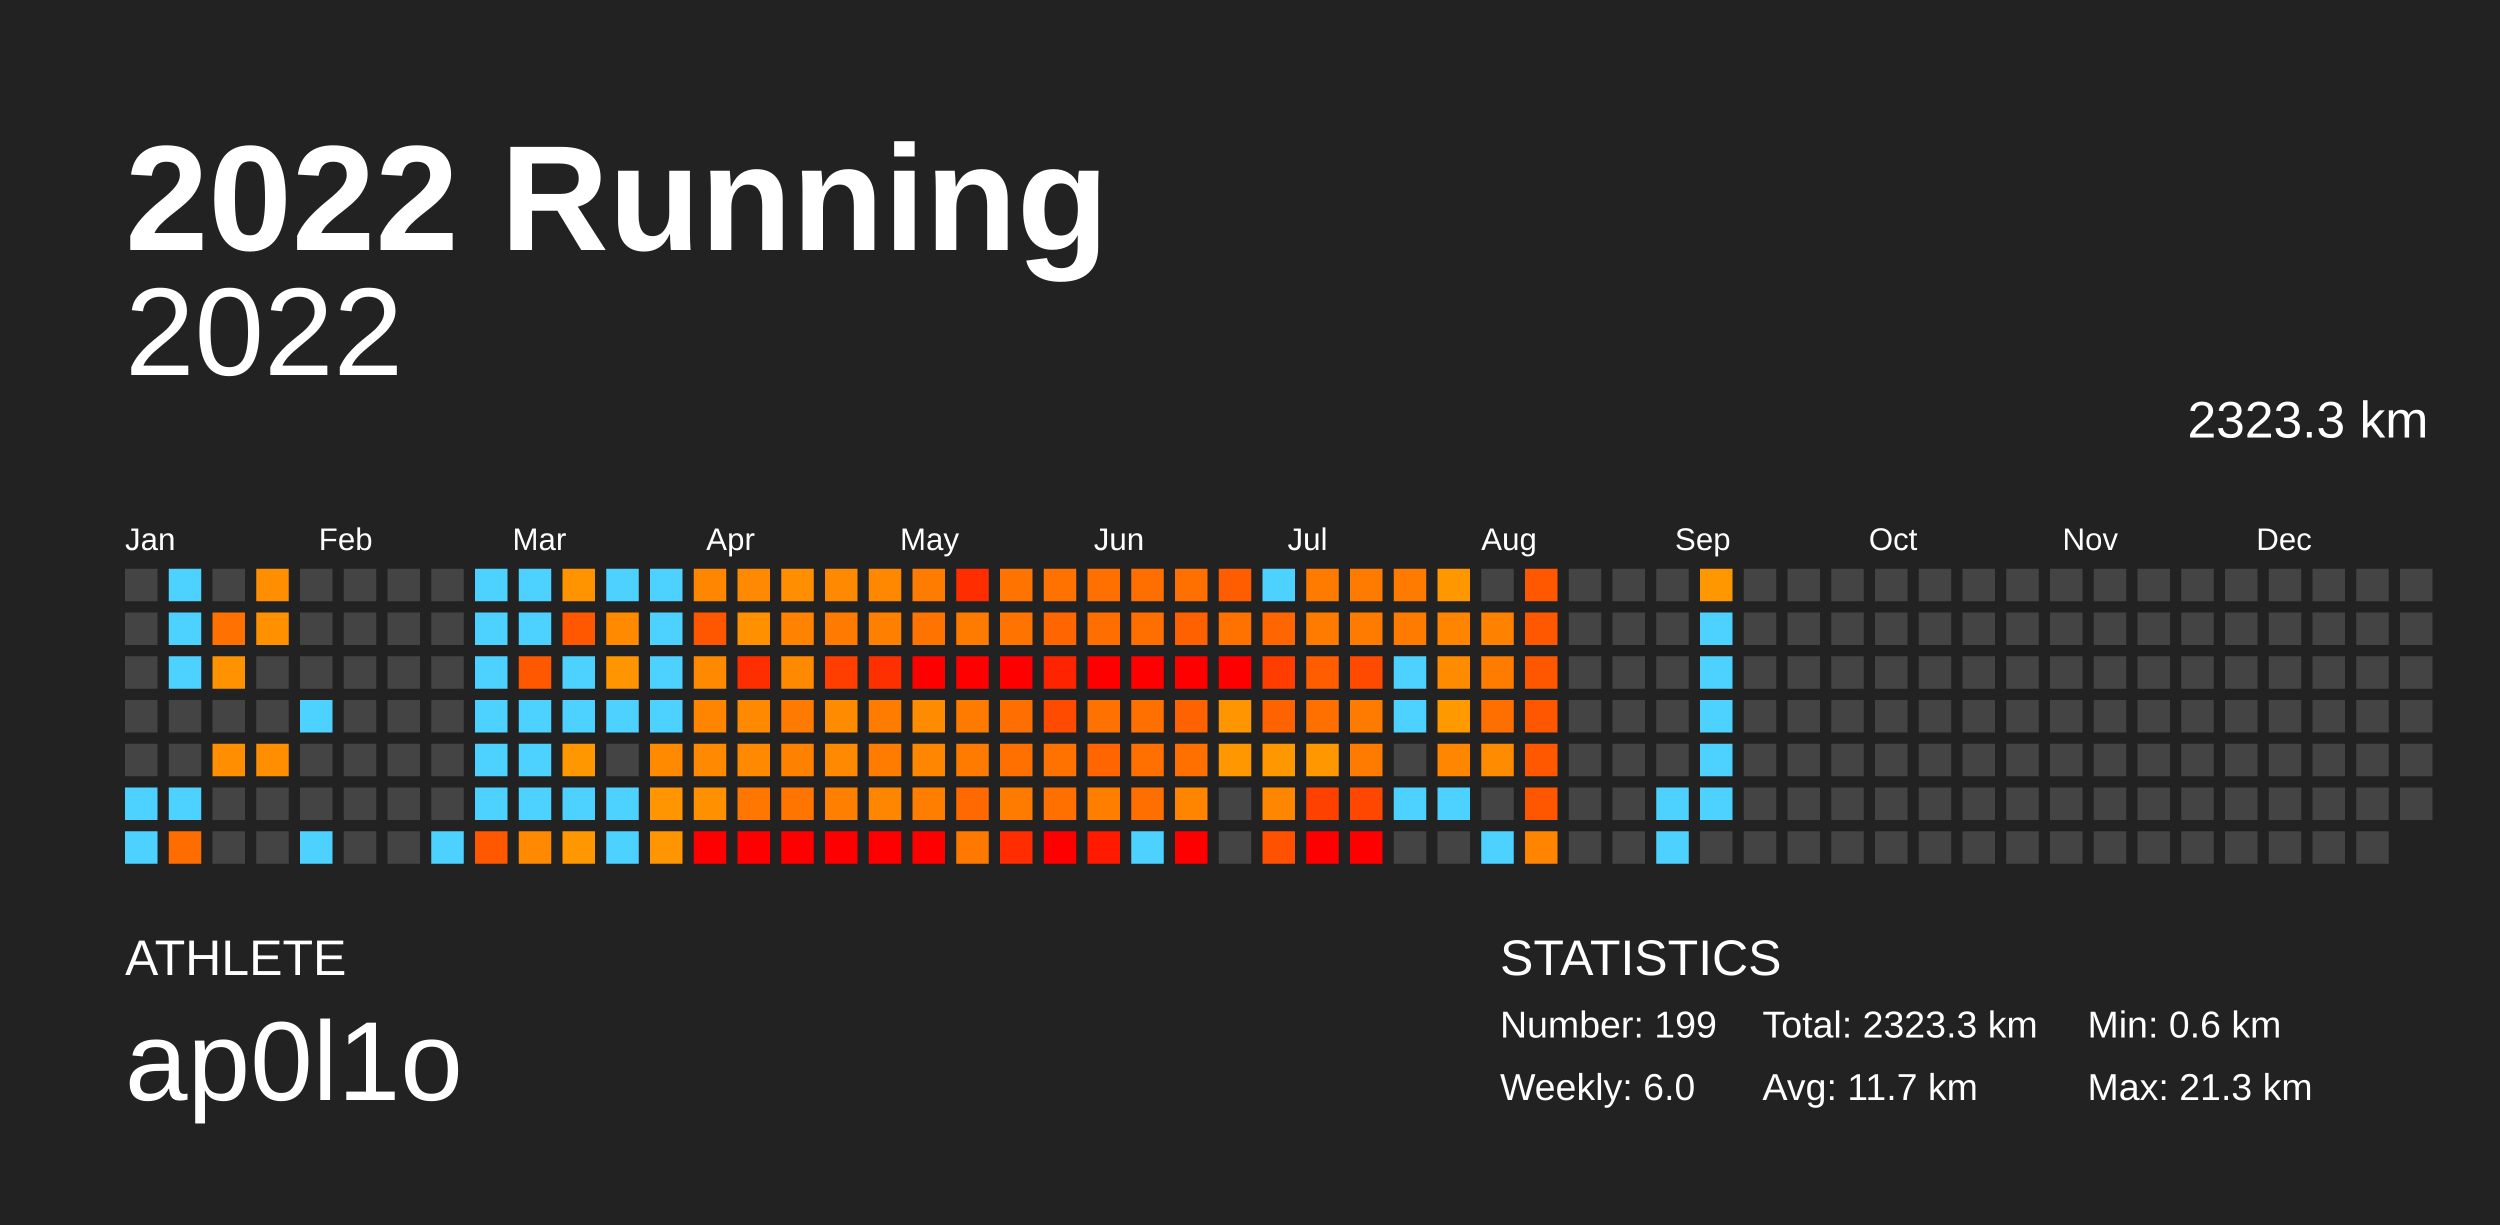
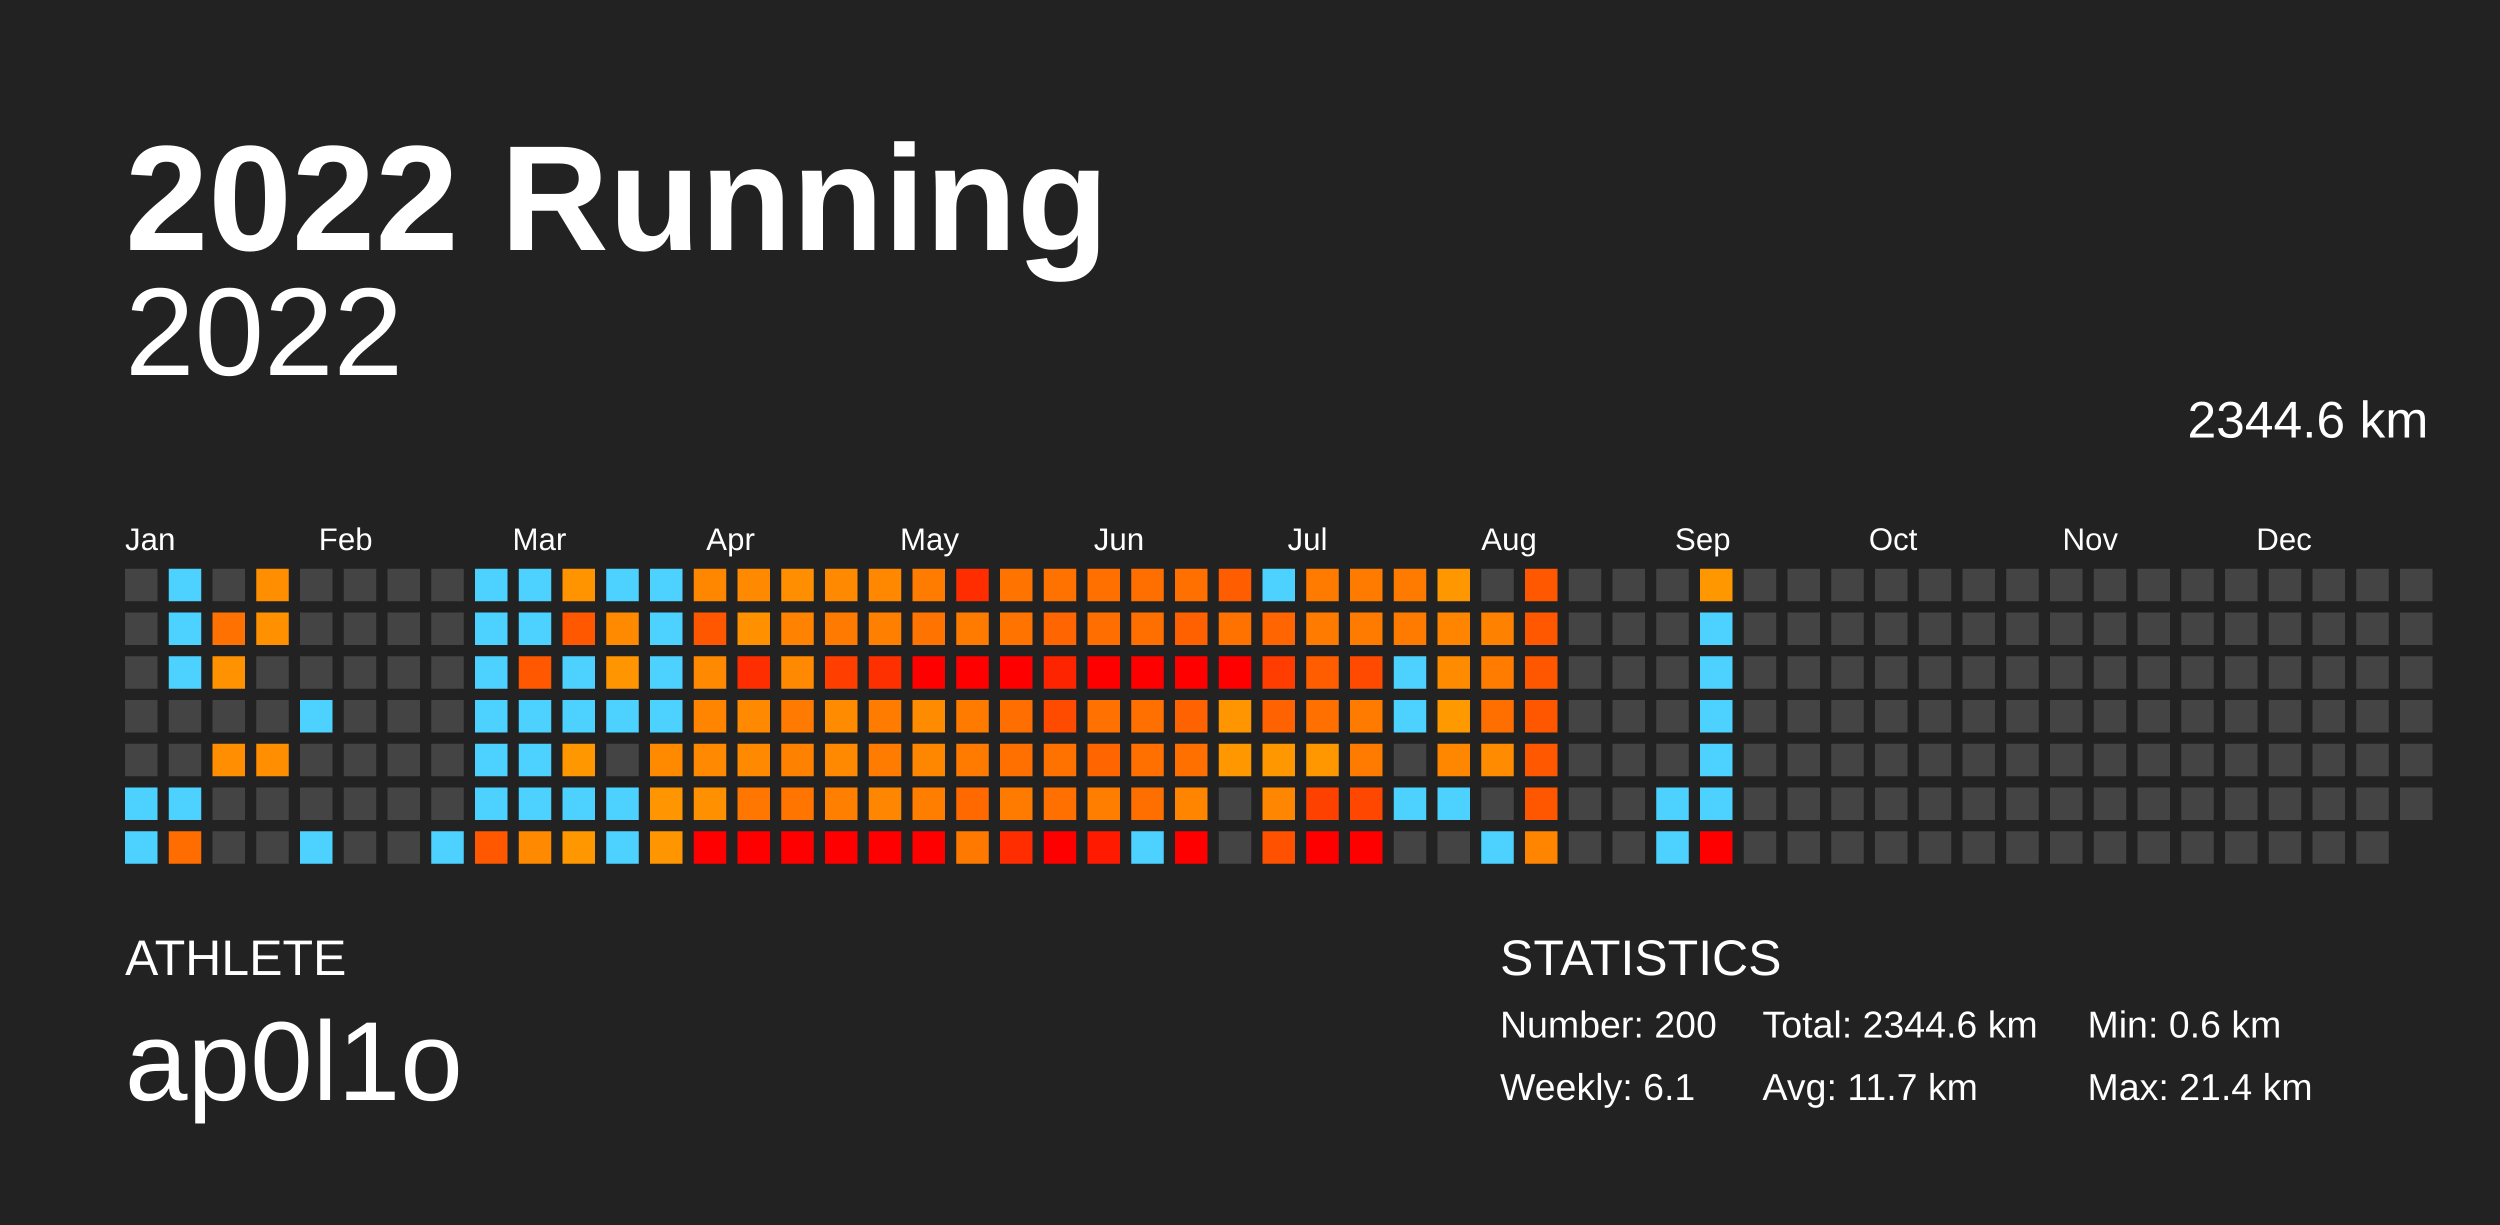
<svg xmlns="http://www.w3.org/2000/svg" baseProfile="full" height="98mm" version="1.1" viewBox="0,0,200,98" width="200mm">
  <defs />
  <rect fill="#222222" height="98" width="200" x="0" y="0" />
  <text fill="#FFFFFF" style="font-size:12px; font-family:Arial; font-weight:bold;" x="10" y="20">2022 Running</text>
  <text fill="#FFFFFF" style="font-size:4px; font-family:Arial" x="10" y="78">ATHLETE</text>
  <text fill="#FFFFFF" style="font-size:9px; font-family:Arial" x="10" y="88">ap0l1o</text>
  <text fill="#FFFFFF" style="font-size:4px; font-family:Arial" x="120" y="78">STATISTICS</text>
-   <text fill="#FFFFFF" style="font-size:3px; font-family:Arial" x="120" y="83">Number: 199</text>
-   <text fill="#FFFFFF" style="font-size:3px; font-family:Arial" x="120" y="88">Weekly: 6.0</text>
-   <text fill="#FFFFFF" style="font-size:3px; font-family:Arial" x="141" y="83">Total: 2323.3 km</text>
+   <text fill="#FFFFFF" style="font-size:3px; font-family:Arial" x="120" y="83">Number: 200</text>
+   <text fill="#FFFFFF" style="font-size:3px; font-family:Arial" x="120" y="88">Weekly: 6.1</text>
+   <text fill="#FFFFFF" style="font-size:3px; font-family:Arial" x="141" y="83">Total: 2344.6 km</text>
  <text fill="#FFFFFF" style="font-size:3px; font-family:Arial" x="141" y="88">Avg: 11.7 km</text>
  <text fill="#FFFFFF" style="font-size:3px; font-family:Arial" x="167" y="83">Min: 0.6 km</text>
-   <text fill="#FFFFFF" style="font-size:3px; font-family:Arial" x="167" y="88">Max: 21.3 km</text>
+   <text fill="#FFFFFF" style="font-size:3px; font-family:Arial" x="167" y="88">Max: 21.4 km</text>
  <text alignment-baseline="hanging" fill="#FFFFFF" style="font-size:10.0px; font-family:Arial;" x="10" y="30">2022</text>
-   <text alignment-baseline="hanging" fill="#FFFFFF" style="font-size:4.125px; font-family:Arial;" x="175" y="35">2323.3 km</text>
+   <text alignment-baseline="hanging" fill="#FFFFFF" style="font-size:4.125px; font-family:Arial;" x="175" y="35">2344.6 km</text>
  <text fill="#FFFFFF" style="font-size:2.5px; font-family:Arial" x="10.0" y="44">Jan</text>
  <text fill="#FFFFFF" style="font-size:2.5px; font-family:Arial" x="25.5" y="44">Feb</text>
  <text fill="#FFFFFF" style="font-size:2.5px; font-family:Arial" x="41.0" y="44">Mar</text>
  <text fill="#FFFFFF" style="font-size:2.5px; font-family:Arial" x="56.5" y="44">Apr</text>
  <text fill="#FFFFFF" style="font-size:2.5px; font-family:Arial" x="72.0" y="44">May</text>
  <text fill="#FFFFFF" style="font-size:2.5px; font-family:Arial" x="87.5" y="44">Jun</text>
  <text fill="#FFFFFF" style="font-size:2.5px; font-family:Arial" x="103.0" y="44">Jul</text>
  <text fill="#FFFFFF" style="font-size:2.5px; font-family:Arial" x="118.5" y="44">Aug</text>
  <text fill="#FFFFFF" style="font-size:2.5px; font-family:Arial" x="134.0" y="44">Sep</text>
  <text fill="#FFFFFF" style="font-size:2.5px; font-family:Arial" x="149.5" y="44">Oct</text>
  <text fill="#FFFFFF" style="font-size:2.5px; font-family:Arial" x="165.0" y="44">Nov</text>
  <text fill="#FFFFFF" style="font-size:2.5px; font-family:Arial" x="180.5" y="44">Dec</text>
  <rect fill="#444444" height="2.6" width="2.6" x="10.0" y="45.5" />
  <rect fill="#444444" height="2.6" width="2.6" x="10.0" y="49.0" />
  <rect fill="#444444" height="2.6" width="2.6" x="10.0" y="52.5" />
  <rect fill="#444444" height="2.6" width="2.6" x="10.0" y="56.0" />
  <rect fill="#444444" height="2.6" width="2.6" x="10.0" y="59.5" />
  <rect fill="#4dd2ff" height="2.6" width="2.6" x="10.0" y="63.0" />
  <rect fill="#4dd2ff" height="2.6" width="2.6" x="10.0" y="66.5" />
  <rect fill="#4dd2ff" height="2.6" width="2.6" x="13.5" y="45.5" />
  <rect fill="#4dd2ff" height="2.6" width="2.6" x="13.5" y="49.0" />
  <rect fill="#4dd2ff" height="2.6" width="2.6" x="13.5" y="52.5" />
  <rect fill="#444444" height="2.6" width="2.6" x="13.5" y="56.0" />
  <rect fill="#444444" height="2.6" width="2.6" x="13.5" y="59.5" />
  <rect fill="#4dd2ff" height="2.6" width="2.6" x="13.5" y="63.0" />
  <rect fill="#ff6d00" height="2.6" width="2.6" x="13.5" y="66.5" />
  <rect fill="#444444" height="2.6" width="2.6" x="17.0" y="45.5" />
  <rect fill="#ff7100" height="2.6" width="2.6" x="17.0" y="49.0" />
  <rect fill="#ff9200" height="2.6" width="2.6" x="17.0" y="52.5" />
  <rect fill="#444444" height="2.6" width="2.6" x="17.0" y="56.0" />
  <rect fill="#ff8e00" height="2.6" width="2.6" x="17.0" y="59.5" />
  <rect fill="#444444" height="2.6" width="2.6" x="17.0" y="63.0" />
  <rect fill="#444444" height="2.6" width="2.6" x="17.0" y="66.5" />
  <rect fill="#ff8e00" height="2.6" width="2.6" x="20.5" y="45.5" />
  <rect fill="#ff9100" height="2.6" width="2.6" x="20.5" y="49.0" />
  <rect fill="#444444" height="2.6" width="2.6" x="20.5" y="52.5" />
  <rect fill="#444444" height="2.6" width="2.6" x="20.5" y="56.0" />
  <rect fill="#ff8e00" height="2.6" width="2.6" x="20.5" y="59.5" />
  <rect fill="#444444" height="2.6" width="2.6" x="20.5" y="63.0" />
  <rect fill="#444444" height="2.6" width="2.6" x="20.5" y="66.5" />
  <rect fill="#444444" height="2.6" width="2.6" x="24.0" y="45.5" />
  <rect fill="#444444" height="2.6" width="2.6" x="24.0" y="49.0" />
  <rect fill="#444444" height="2.6" width="2.6" x="24.0" y="52.5" />
  <rect fill="#4dd2ff" height="2.6" width="2.6" x="24.0" y="56.0" />
  <rect fill="#444444" height="2.6" width="2.6" x="24.0" y="59.5" />
  <rect fill="#444444" height="2.6" width="2.6" x="24.0" y="63.0" />
  <rect fill="#4dd2ff" height="2.6" width="2.6" x="24.0" y="66.5" />
  <rect fill="#444444" height="2.6" width="2.6" x="27.5" y="45.5" />
  <rect fill="#444444" height="2.6" width="2.6" x="27.5" y="49.0" />
  <rect fill="#444444" height="2.6" width="2.6" x="27.5" y="52.5" />
  <rect fill="#444444" height="2.6" width="2.6" x="27.5" y="56.0" />
  <rect fill="#444444" height="2.6" width="2.6" x="27.5" y="59.5" />
  <rect fill="#444444" height="2.6" width="2.6" x="27.5" y="63.0" />
  <rect fill="#444444" height="2.6" width="2.6" x="27.5" y="66.5" />
  <rect fill="#444444" height="2.6" width="2.6" x="31.0" y="45.5" />
  <rect fill="#444444" height="2.6" width="2.6" x="31.0" y="49.0" />
  <rect fill="#444444" height="2.6" width="2.6" x="31.0" y="52.5" />
  <rect fill="#444444" height="2.6" width="2.6" x="31.0" y="56.0" />
  <rect fill="#444444" height="2.6" width="2.6" x="31.0" y="59.5" />
  <rect fill="#444444" height="2.6" width="2.6" x="31.0" y="63.0" />
  <rect fill="#444444" height="2.6" width="2.6" x="31.0" y="66.5" />
  <rect fill="#444444" height="2.6" width="2.6" x="34.5" y="45.5" />
  <rect fill="#444444" height="2.6" width="2.6" x="34.5" y="49.0" />
  <rect fill="#444444" height="2.6" width="2.6" x="34.5" y="52.5" />
  <rect fill="#444444" height="2.6" width="2.6" x="34.5" y="56.0" />
  <rect fill="#444444" height="2.6" width="2.6" x="34.5" y="59.5" />
  <rect fill="#444444" height="2.6" width="2.6" x="34.5" y="63.0" />
  <rect fill="#4dd2ff" height="2.6" width="2.6" x="34.5" y="66.5" />
  <rect fill="#4dd2ff" height="2.6" width="2.6" x="38.0" y="45.5" />
  <rect fill="#4dd2ff" height="2.6" width="2.6" x="38.0" y="49.0" />
  <rect fill="#4dd2ff" height="2.6" width="2.6" x="38.0" y="52.5" />
  <rect fill="#4dd2ff" height="2.6" width="2.6" x="38.0" y="56.0" />
  <rect fill="#4dd2ff" height="2.6" width="2.6" x="38.0" y="59.5" />
  <rect fill="#4dd2ff" height="2.6" width="2.6" x="38.0" y="63.0" />
  <rect fill="#ff5800" height="2.6" width="2.6" x="38.0" y="66.5" />
  <rect fill="#4dd2ff" height="2.6" width="2.6" x="41.5" y="45.5" />
  <rect fill="#4dd2ff" height="2.6" width="2.6" x="41.5" y="49.0" />
  <rect fill="#ff5800" height="2.6" width="2.6" x="41.5" y="52.5" />
  <rect fill="#4dd2ff" height="2.6" width="2.6" x="41.5" y="56.0" />
  <rect fill="#4dd2ff" height="2.6" width="2.6" x="41.5" y="59.5" />
  <rect fill="#4dd2ff" height="2.6" width="2.6" x="41.5" y="63.0" />
  <rect fill="#ff8900" height="2.6" width="2.6" x="41.5" y="66.5" />
  <rect fill="#ff9400" height="2.6" width="2.6" x="45.0" y="45.5" />
  <rect fill="#ff5800" height="2.6" width="2.6" x="45.0" y="49.0" />
  <rect fill="#4dd2ff" height="2.6" width="2.6" x="45.0" y="52.5" />
  <rect fill="#4dd2ff" height="2.6" width="2.6" x="45.0" y="56.0" />
  <rect fill="#ff9800" height="2.6" width="2.6" x="45.0" y="59.5" />
  <rect fill="#4dd2ff" height="2.6" width="2.6" x="45.0" y="63.0" />
  <rect fill="#ff9800" height="2.6" width="2.6" x="45.0" y="66.5" />
  <rect fill="#4dd2ff" height="2.6" width="2.6" x="48.5" y="45.5" />
  <rect fill="#ff8a00" height="2.6" width="2.6" x="48.5" y="49.0" />
  <rect fill="#ff9500" height="2.6" width="2.6" x="48.5" y="52.5" />
  <rect fill="#4dd2ff" height="2.6" width="2.6" x="48.5" y="56.0" />
  <rect fill="#444444" height="2.6" width="2.6" x="48.5" y="59.5" />
  <rect fill="#4dd2ff" height="2.6" width="2.6" x="48.5" y="63.0" />
  <rect fill="#4dd2ff" height="2.6" width="2.6" x="48.5" y="66.5" />
  <rect fill="#4dd2ff" height="2.6" width="2.6" x="52.0" y="45.5" />
  <rect fill="#4dd2ff" height="2.6" width="2.6" x="52.0" y="49.0" />
  <rect fill="#4dd2ff" height="2.6" width="2.6" x="52.0" y="52.5" />
  <rect fill="#4dd2ff" height="2.6" width="2.6" x="52.0" y="56.0" />
  <rect fill="#ff8a00" height="2.6" width="2.6" x="52.0" y="59.5" />
  <rect fill="#ff9500" height="2.6" width="2.6" x="52.0" y="63.0" />
  <rect fill="#ff9500" height="2.6" width="2.6" x="52.0" y="66.5" />
  <rect fill="#ff8700" height="2.6" width="2.6" x="55.5" y="45.5" />
  <rect fill="#ff5700" height="2.6" width="2.6" x="55.5" y="49.0" />
  <rect fill="#ff8900" height="2.6" width="2.6" x="55.5" y="52.5" />
  <rect fill="#ff8400" height="2.6" width="2.6" x="55.5" y="56.0" />
  <rect fill="#ff8900" height="2.6" width="2.6" x="55.5" y="59.5" />
  <rect fill="#ff9100" height="2.6" width="2.6" x="55.5" y="63.0" />
  <rect fill="red" height="2.6" width="2.6" x="55.5" y="66.5" />
  <rect fill="#ff8900" height="2.6" width="2.6" x="59.0" y="45.5" />
  <rect fill="#ff9100" height="2.6" width="2.6" x="59.0" y="49.0" />
  <rect fill="#ff2e00" height="2.6" width="2.6" x="59.0" y="52.5" />
  <rect fill="#ff8900" height="2.6" width="2.6" x="59.0" y="56.0" />
  <rect fill="#ff8900" height="2.6" width="2.6" x="59.0" y="59.5" />
  <rect fill="#ff7600" height="2.6" width="2.6" x="59.0" y="63.0" />
  <rect fill="red" height="2.6" width="2.6" x="59.0" y="66.5" />
  <rect fill="#ff8f00" height="2.6" width="2.6" x="62.5" y="45.5" />
  <rect fill="#ff8200" height="2.6" width="2.6" x="62.5" y="49.0" />
  <rect fill="#ff8900" height="2.6" width="2.6" x="62.5" y="52.5" />
  <rect fill="#ff7a00" height="2.6" width="2.6" x="62.5" y="56.0" />
  <rect fill="#ff8100" height="2.6" width="2.6" x="62.5" y="59.5" />
  <rect fill="#ff7500" height="2.6" width="2.6" x="62.5" y="63.0" />
  <rect fill="red" height="2.6" width="2.6" x="62.5" y="66.5" />
  <rect fill="#ff8900" height="2.6" width="2.6" x="66.0" y="45.5" />
  <rect fill="#ff7a00" height="2.6" width="2.6" x="66.0" y="49.0" />
  <rect fill="#ff3e00" height="2.6" width="2.6" x="66.0" y="52.5" />
  <rect fill="#ff8b00" height="2.6" width="2.6" x="66.0" y="56.0" />
  <rect fill="#ff8900" height="2.6" width="2.6" x="66.0" y="59.5" />
  <rect fill="#ff7f00" height="2.6" width="2.6" x="66.0" y="63.0" />
  <rect fill="red" height="2.6" width="2.6" x="66.0" y="66.5" />
  <rect fill="#ff8800" height="2.6" width="2.6" x="69.5" y="45.5" />
  <rect fill="#ff8000" height="2.6" width="2.6" x="69.5" y="49.0" />
  <rect fill="#ff3000" height="2.6" width="2.6" x="69.5" y="52.5" />
  <rect fill="#ff7c00" height="2.6" width="2.6" x="69.5" y="56.0" />
  <rect fill="#ff7c00" height="2.6" width="2.6" x="69.5" y="59.5" />
  <rect fill="#ff8600" height="2.6" width="2.6" x="69.5" y="63.0" />
  <rect fill="red" height="2.6" width="2.6" x="69.5" y="66.5" />
  <rect fill="#ff7c00" height="2.6" width="2.6" x="73.0" y="45.5" />
  <rect fill="#ff7300" height="2.6" width="2.6" x="73.0" y="49.0" />
  <rect fill="red" height="2.6" width="2.6" x="73.0" y="52.5" />
  <rect fill="#ff8b00" height="2.6" width="2.6" x="73.0" y="56.0" />
  <rect fill="#ff8700" height="2.6" width="2.6" x="73.0" y="59.5" />
  <rect fill="#ff7e00" height="2.6" width="2.6" x="73.0" y="63.0" />
  <rect fill="red" height="2.6" width="2.6" x="73.0" y="66.5" />
  <rect fill="#ff2d00" height="2.6" width="2.6" x="76.5" y="45.5" />
  <rect fill="#ff7b00" height="2.6" width="2.6" x="76.5" y="49.0" />
  <rect fill="red" height="2.6" width="2.6" x="76.5" y="52.5" />
  <rect fill="#ff7b00" height="2.6" width="2.6" x="76.5" y="56.0" />
  <rect fill="#ff7b00" height="2.6" width="2.6" x="76.5" y="59.5" />
  <rect fill="#ff6900" height="2.6" width="2.6" x="76.5" y="63.0" />
  <rect fill="#ff7900" height="2.6" width="2.6" x="76.5" y="66.5" />
  <rect fill="#ff7400" height="2.6" width="2.6" x="80.0" y="45.5" />
  <rect fill="#ff7400" height="2.6" width="2.6" x="80.0" y="49.0" />
  <rect fill="red" height="2.6" width="2.6" x="80.0" y="52.5" />
  <rect fill="#ff6e00" height="2.6" width="2.6" x="80.0" y="56.0" />
  <rect fill="#ff7000" height="2.6" width="2.6" x="80.0" y="59.5" />
  <rect fill="#ff7b00" height="2.6" width="2.6" x="80.0" y="63.0" />
  <rect fill="#ff2d00" height="2.6" width="2.6" x="80.0" y="66.5" />
  <rect fill="#ff7200" height="2.6" width="2.6" x="83.5" y="45.5" />
  <rect fill="#ff6500" height="2.6" width="2.6" x="83.5" y="49.0" />
  <rect fill="#ff2400" height="2.6" width="2.6" x="83.5" y="52.5" />
  <rect fill="#ff4b00" height="2.6" width="2.6" x="83.5" y="56.0" />
  <rect fill="#ff7200" height="2.6" width="2.6" x="83.5" y="59.5" />
  <rect fill="#ff7000" height="2.6" width="2.6" x="83.5" y="63.0" />
  <rect fill="red" height="2.6" width="2.6" x="83.5" y="66.5" />
  <rect fill="#ff7000" height="2.6" width="2.6" x="87.0" y="45.5" />
  <rect fill="#ff6e00" height="2.6" width="2.6" x="87.0" y="49.0" />
  <rect fill="red" height="2.6" width="2.6" x="87.0" y="52.5" />
  <rect fill="#ff7100" height="2.6" width="2.6" x="87.0" y="56.0" />
  <rect fill="#ff6500" height="2.6" width="2.6" x="87.0" y="59.5" />
  <rect fill="#ff7e00" height="2.6" width="2.6" x="87.0" y="63.0" />
  <rect fill="#ff1a00" height="2.6" width="2.6" x="87.0" y="66.5" />
  <rect fill="#ff6f00" height="2.6" width="2.6" x="90.5" y="45.5" />
  <rect fill="#ff6f00" height="2.6" width="2.6" x="90.5" y="49.0" />
  <rect fill="red" height="2.6" width="2.6" x="90.5" y="52.5" />
  <rect fill="#ff7000" height="2.6" width="2.6" x="90.5" y="56.0" />
  <rect fill="#ff7000" height="2.6" width="2.6" x="90.5" y="59.5" />
  <rect fill="#ff6f00" height="2.6" width="2.6" x="90.5" y="63.0" />
  <rect fill="#4dd2ff" height="2.6" width="2.6" x="90.5" y="66.5" />
  <rect fill="#ff7000" height="2.6" width="2.6" x="94.0" y="45.5" />
  <rect fill="#ff6100" height="2.6" width="2.6" x="94.0" y="49.0" />
  <rect fill="red" height="2.6" width="2.6" x="94.0" y="52.5" />
  <rect fill="#ff6200" height="2.6" width="2.6" x="94.0" y="56.0" />
  <rect fill="#ff7000" height="2.6" width="2.6" x="94.0" y="59.5" />
  <rect fill="#ff8400" height="2.6" width="2.6" x="94.0" y="63.0" />
  <rect fill="red" height="2.6" width="2.6" x="94.0" y="66.5" />
  <rect fill="#ff5d00" height="2.6" width="2.6" x="97.5" y="45.5" />
  <rect fill="#ff7200" height="2.6" width="2.6" x="97.5" y="49.0" />
  <rect fill="red" height="2.6" width="2.6" x="97.5" y="52.5" />
  <rect fill="#ff9500" height="2.6" width="2.6" x="97.5" y="56.0" />
  <rect fill="#ff9700" height="2.6" width="2.6" x="97.5" y="59.5" />
  <rect fill="#444444" height="2.6" width="2.6" x="97.5" y="63.0" />
  <rect fill="#444444" height="2.6" width="2.6" x="97.5" y="66.5" />
  <rect fill="#4dd2ff" height="2.6" width="2.6" x="101.0" y="45.5" />
  <rect fill="#ff6500" height="2.6" width="2.6" x="101.0" y="49.0" />
  <rect fill="#ff3d00" height="2.6" width="2.6" x="101.0" y="52.5" />
  <rect fill="#ff6200" height="2.6" width="2.6" x="101.0" y="56.0" />
  <rect fill="#ff9800" height="2.6" width="2.6" x="101.0" y="59.5" />
  <rect fill="#ff8600" height="2.6" width="2.6" x="101.0" y="63.0" />
  <rect fill="#ff5100" height="2.6" width="2.6" x="101.0" y="66.5" />
  <rect fill="#ff7b00" height="2.6" width="2.6" x="104.5" y="45.5" />
  <rect fill="#ff7b00" height="2.6" width="2.6" x="104.5" y="49.0" />
  <rect fill="#ff5d00" height="2.6" width="2.6" x="104.5" y="52.5" />
  <rect fill="#ff7000" height="2.6" width="2.6" x="104.5" y="56.0" />
  <rect fill="#ff9800" height="2.6" width="2.6" x="104.5" y="59.5" />
  <rect fill="#ff4100" height="2.6" width="2.6" x="104.5" y="63.0" />
  <rect fill="red" height="2.6" width="2.6" x="104.5" y="66.5" />
  <rect fill="#ff7b00" height="2.6" width="2.6" x="108.0" y="45.5" />
  <rect fill="#ff7b00" height="2.6" width="2.6" x="108.0" y="49.0" />
  <rect fill="#ff4a00" height="2.6" width="2.6" x="108.0" y="52.5" />
  <rect fill="#ff7b00" height="2.6" width="2.6" x="108.0" y="56.0" />
  <rect fill="#ff7b00" height="2.6" width="2.6" x="108.0" y="59.5" />
  <rect fill="#ff4700" height="2.6" width="2.6" x="108.0" y="63.0" />
  <rect fill="red" height="2.6" width="2.6" x="108.0" y="66.5" />
  <rect fill="#ff7b00" height="2.6" width="2.6" x="111.5" y="45.5" />
  <rect fill="#ff7b00" height="2.6" width="2.6" x="111.5" y="49.0" />
  <rect fill="#4dd2ff" height="2.6" width="2.6" x="111.5" y="52.5" />
  <rect fill="#4dd2ff" height="2.6" width="2.6" x="111.5" y="56.0" />
  <rect fill="#444444" height="2.6" width="2.6" x="111.5" y="59.5" />
  <rect fill="#4dd2ff" height="2.6" width="2.6" x="111.5" y="63.0" />
  <rect fill="#444444" height="2.6" width="2.6" x="111.5" y="66.5" />
  <rect fill="#ff9800" height="2.6" width="2.6" x="115.0" y="45.5" />
  <rect fill="#ff8500" height="2.6" width="2.6" x="115.0" y="49.0" />
  <rect fill="#ff8b00" height="2.6" width="2.6" x="115.0" y="52.5" />
  <rect fill="#ff9900" height="2.6" width="2.6" x="115.0" y="56.0" />
  <rect fill="#ff8700" height="2.6" width="2.6" x="115.0" y="59.5" />
  <rect fill="#4dd2ff" height="2.6" width="2.6" x="115.0" y="63.0" />
  <rect fill="#444444" height="2.6" width="2.6" x="115.0" y="66.5" />
  <rect fill="#444444" height="2.6" width="2.6" x="118.5" y="45.5" />
  <rect fill="#ff8100" height="2.6" width="2.6" x="118.5" y="49.0" />
  <rect fill="#ff7c00" height="2.6" width="2.6" x="118.5" y="52.5" />
  <rect fill="#ff6f00" height="2.6" width="2.6" x="118.5" y="56.0" />
  <rect fill="#ff8b00" height="2.6" width="2.6" x="118.5" y="59.5" />
  <rect fill="#444444" height="2.6" width="2.6" x="118.5" y="63.0" />
  <rect fill="#4dd2ff" height="2.6" width="2.6" x="118.5" y="66.5" />
  <rect fill="#ff5800" height="2.6" width="2.6" x="122.0" y="45.5" />
  <rect fill="#ff5800" height="2.6" width="2.6" x="122.0" y="49.0" />
  <rect fill="#ff5700" height="2.6" width="2.6" x="122.0" y="52.5" />
  <rect fill="#ff5700" height="2.6" width="2.6" x="122.0" y="56.0" />
  <rect fill="#ff5800" height="2.6" width="2.6" x="122.0" y="59.5" />
  <rect fill="#ff5700" height="2.6" width="2.6" x="122.0" y="63.0" />
  <rect fill="#ff8400" height="2.6" width="2.6" x="122.0" y="66.5" />
  <rect fill="#444444" height="2.6" width="2.6" x="125.5" y="45.5" />
  <rect fill="#444444" height="2.6" width="2.6" x="125.5" y="49.0" />
  <rect fill="#444444" height="2.6" width="2.6" x="125.5" y="52.5" />
  <rect fill="#444444" height="2.6" width="2.6" x="125.5" y="56.0" />
  <rect fill="#444444" height="2.6" width="2.6" x="125.5" y="59.5" />
  <rect fill="#444444" height="2.6" width="2.6" x="125.5" y="63.0" />
  <rect fill="#444444" height="2.6" width="2.6" x="125.5" y="66.5" />
  <rect fill="#444444" height="2.6" width="2.6" x="129.0" y="45.5" />
  <rect fill="#444444" height="2.6" width="2.6" x="129.0" y="49.0" />
  <rect fill="#444444" height="2.6" width="2.6" x="129.0" y="52.5" />
  <rect fill="#444444" height="2.6" width="2.6" x="129.0" y="56.0" />
  <rect fill="#444444" height="2.6" width="2.6" x="129.0" y="59.5" />
  <rect fill="#444444" height="2.6" width="2.6" x="129.0" y="63.0" />
  <rect fill="#444444" height="2.6" width="2.6" x="129.0" y="66.5" />
  <rect fill="#444444" height="2.6" width="2.6" x="132.5" y="45.5" />
  <rect fill="#444444" height="2.6" width="2.6" x="132.5" y="49.0" />
  <rect fill="#444444" height="2.6" width="2.6" x="132.5" y="52.5" />
  <rect fill="#444444" height="2.6" width="2.6" x="132.5" y="56.0" />
  <rect fill="#444444" height="2.6" width="2.6" x="132.5" y="59.5" />
  <rect fill="#4dd2ff" height="2.6" width="2.6" x="132.5" y="63.0" />
  <rect fill="#4dd2ff" height="2.6" width="2.6" x="132.5" y="66.5" />
  <rect fill="#ff9800" height="2.6" width="2.6" x="136.0" y="45.5" />
  <rect fill="#4dd2ff" height="2.6" width="2.6" x="136.0" y="49.0" />
  <rect fill="#4dd2ff" height="2.6" width="2.6" x="136.0" y="52.5" />
  <rect fill="#4dd2ff" height="2.6" width="2.6" x="136.0" y="56.0" />
  <rect fill="#4dd2ff" height="2.6" width="2.6" x="136.0" y="59.5" />
  <rect fill="#4dd2ff" height="2.6" width="2.6" x="136.0" y="63.0" />
-   <rect fill="#444444" height="2.6" width="2.6" x="136.0" y="66.5" />
+   <rect fill="red" height="2.6" width="2.6" x="136.0" y="66.5" />
  <rect fill="#444444" height="2.6" width="2.6" x="139.5" y="45.5" />
  <rect fill="#444444" height="2.6" width="2.6" x="139.5" y="49.0" />
  <rect fill="#444444" height="2.6" width="2.6" x="139.5" y="52.5" />
  <rect fill="#444444" height="2.6" width="2.6" x="139.5" y="56.0" />
  <rect fill="#444444" height="2.6" width="2.6" x="139.5" y="59.5" />
  <rect fill="#444444" height="2.6" width="2.6" x="139.5" y="63.0" />
  <rect fill="#444444" height="2.6" width="2.6" x="139.5" y="66.5" />
  <rect fill="#444444" height="2.6" width="2.6" x="143.0" y="45.5" />
  <rect fill="#444444" height="2.6" width="2.6" x="143.0" y="49.0" />
  <rect fill="#444444" height="2.6" width="2.6" x="143.0" y="52.5" />
  <rect fill="#444444" height="2.6" width="2.6" x="143.0" y="56.0" />
  <rect fill="#444444" height="2.6" width="2.6" x="143.0" y="59.5" />
  <rect fill="#444444" height="2.6" width="2.6" x="143.0" y="63.0" />
  <rect fill="#444444" height="2.6" width="2.6" x="143.0" y="66.5" />
  <rect fill="#444444" height="2.6" width="2.6" x="146.5" y="45.5" />
  <rect fill="#444444" height="2.6" width="2.6" x="146.5" y="49.0" />
  <rect fill="#444444" height="2.6" width="2.6" x="146.5" y="52.5" />
  <rect fill="#444444" height="2.6" width="2.6" x="146.5" y="56.0" />
  <rect fill="#444444" height="2.6" width="2.6" x="146.5" y="59.5" />
  <rect fill="#444444" height="2.6" width="2.6" x="146.5" y="63.0" />
  <rect fill="#444444" height="2.6" width="2.6" x="146.5" y="66.5" />
  <rect fill="#444444" height="2.6" width="2.6" x="150.0" y="45.5" />
  <rect fill="#444444" height="2.6" width="2.6" x="150.0" y="49.0" />
  <rect fill="#444444" height="2.6" width="2.6" x="150.0" y="52.5" />
  <rect fill="#444444" height="2.6" width="2.6" x="150.0" y="56.0" />
  <rect fill="#444444" height="2.6" width="2.6" x="150.0" y="59.5" />
  <rect fill="#444444" height="2.6" width="2.6" x="150.0" y="63.0" />
  <rect fill="#444444" height="2.6" width="2.6" x="150.0" y="66.5" />
  <rect fill="#444444" height="2.6" width="2.6" x="153.5" y="45.5" />
  <rect fill="#444444" height="2.6" width="2.6" x="153.5" y="49.0" />
  <rect fill="#444444" height="2.6" width="2.6" x="153.5" y="52.5" />
  <rect fill="#444444" height="2.6" width="2.6" x="153.5" y="56.0" />
  <rect fill="#444444" height="2.6" width="2.6" x="153.5" y="59.5" />
  <rect fill="#444444" height="2.6" width="2.6" x="153.5" y="63.0" />
  <rect fill="#444444" height="2.6" width="2.6" x="153.5" y="66.5" />
  <rect fill="#444444" height="2.6" width="2.6" x="157.0" y="45.5" />
  <rect fill="#444444" height="2.6" width="2.6" x="157.0" y="49.0" />
  <rect fill="#444444" height="2.6" width="2.6" x="157.0" y="52.5" />
  <rect fill="#444444" height="2.6" width="2.6" x="157.0" y="56.0" />
  <rect fill="#444444" height="2.6" width="2.6" x="157.0" y="59.5" />
  <rect fill="#444444" height="2.6" width="2.6" x="157.0" y="63.0" />
  <rect fill="#444444" height="2.6" width="2.6" x="157.0" y="66.5" />
  <rect fill="#444444" height="2.6" width="2.6" x="160.5" y="45.5" />
  <rect fill="#444444" height="2.6" width="2.6" x="160.5" y="49.0" />
  <rect fill="#444444" height="2.6" width="2.6" x="160.5" y="52.5" />
  <rect fill="#444444" height="2.6" width="2.6" x="160.5" y="56.0" />
  <rect fill="#444444" height="2.6" width="2.6" x="160.5" y="59.5" />
  <rect fill="#444444" height="2.6" width="2.6" x="160.5" y="63.0" />
  <rect fill="#444444" height="2.6" width="2.6" x="160.5" y="66.5" />
  <rect fill="#444444" height="2.6" width="2.6" x="164.0" y="45.5" />
  <rect fill="#444444" height="2.6" width="2.6" x="164.0" y="49.0" />
  <rect fill="#444444" height="2.6" width="2.6" x="164.0" y="52.5" />
  <rect fill="#444444" height="2.6" width="2.6" x="164.0" y="56.0" />
  <rect fill="#444444" height="2.6" width="2.6" x="164.0" y="59.5" />
  <rect fill="#444444" height="2.6" width="2.6" x="164.0" y="63.0" />
  <rect fill="#444444" height="2.6" width="2.6" x="164.0" y="66.5" />
  <rect fill="#444444" height="2.6" width="2.6" x="167.5" y="45.5" />
  <rect fill="#444444" height="2.6" width="2.6" x="167.5" y="49.0" />
  <rect fill="#444444" height="2.6" width="2.6" x="167.5" y="52.5" />
  <rect fill="#444444" height="2.6" width="2.6" x="167.5" y="56.0" />
  <rect fill="#444444" height="2.6" width="2.6" x="167.5" y="59.5" />
  <rect fill="#444444" height="2.6" width="2.6" x="167.5" y="63.0" />
  <rect fill="#444444" height="2.6" width="2.6" x="167.5" y="66.5" />
  <rect fill="#444444" height="2.6" width="2.6" x="171.0" y="45.5" />
  <rect fill="#444444" height="2.6" width="2.6" x="171.0" y="49.0" />
  <rect fill="#444444" height="2.6" width="2.6" x="171.0" y="52.5" />
  <rect fill="#444444" height="2.6" width="2.6" x="171.0" y="56.0" />
  <rect fill="#444444" height="2.6" width="2.6" x="171.0" y="59.5" />
  <rect fill="#444444" height="2.6" width="2.6" x="171.0" y="63.0" />
  <rect fill="#444444" height="2.6" width="2.6" x="171.0" y="66.5" />
  <rect fill="#444444" height="2.6" width="2.6" x="174.5" y="45.5" />
  <rect fill="#444444" height="2.6" width="2.6" x="174.5" y="49.0" />
  <rect fill="#444444" height="2.6" width="2.6" x="174.5" y="52.5" />
  <rect fill="#444444" height="2.6" width="2.6" x="174.5" y="56.0" />
  <rect fill="#444444" height="2.6" width="2.6" x="174.5" y="59.5" />
  <rect fill="#444444" height="2.6" width="2.6" x="174.5" y="63.0" />
  <rect fill="#444444" height="2.6" width="2.6" x="174.5" y="66.5" />
  <rect fill="#444444" height="2.6" width="2.6" x="178.0" y="45.5" />
  <rect fill="#444444" height="2.6" width="2.6" x="178.0" y="49.0" />
  <rect fill="#444444" height="2.6" width="2.6" x="178.0" y="52.5" />
  <rect fill="#444444" height="2.6" width="2.6" x="178.0" y="56.0" />
  <rect fill="#444444" height="2.6" width="2.6" x="178.0" y="59.5" />
  <rect fill="#444444" height="2.6" width="2.6" x="178.0" y="63.0" />
  <rect fill="#444444" height="2.6" width="2.6" x="178.0" y="66.5" />
  <rect fill="#444444" height="2.6" width="2.6" x="181.5" y="45.5" />
  <rect fill="#444444" height="2.6" width="2.6" x="181.5" y="49.0" />
  <rect fill="#444444" height="2.6" width="2.6" x="181.5" y="52.5" />
  <rect fill="#444444" height="2.6" width="2.6" x="181.5" y="56.0" />
  <rect fill="#444444" height="2.6" width="2.6" x="181.5" y="59.5" />
  <rect fill="#444444" height="2.6" width="2.6" x="181.5" y="63.0" />
  <rect fill="#444444" height="2.6" width="2.6" x="181.5" y="66.5" />
  <rect fill="#444444" height="2.6" width="2.6" x="185.0" y="45.5" />
  <rect fill="#444444" height="2.6" width="2.6" x="185.0" y="49.0" />
  <rect fill="#444444" height="2.6" width="2.6" x="185.0" y="52.5" />
  <rect fill="#444444" height="2.6" width="2.6" x="185.0" y="56.0" />
  <rect fill="#444444" height="2.6" width="2.6" x="185.0" y="59.5" />
  <rect fill="#444444" height="2.6" width="2.6" x="185.0" y="63.0" />
  <rect fill="#444444" height="2.6" width="2.6" x="185.0" y="66.5" />
  <rect fill="#444444" height="2.6" width="2.6" x="188.5" y="45.5" />
  <rect fill="#444444" height="2.6" width="2.6" x="188.5" y="49.0" />
  <rect fill="#444444" height="2.6" width="2.6" x="188.5" y="52.5" />
  <rect fill="#444444" height="2.6" width="2.6" x="188.5" y="56.0" />
  <rect fill="#444444" height="2.6" width="2.6" x="188.5" y="59.5" />
  <rect fill="#444444" height="2.6" width="2.6" x="188.5" y="63.0" />
  <rect fill="#444444" height="2.6" width="2.6" x="188.5" y="66.5" />
  <rect fill="#444444" height="2.6" width="2.6" x="192.0" y="45.5" />
  <rect fill="#444444" height="2.6" width="2.6" x="192.0" y="49.0" />
  <rect fill="#444444" height="2.6" width="2.6" x="192.0" y="52.5" />
  <rect fill="#444444" height="2.6" width="2.6" x="192.0" y="56.0" />
  <rect fill="#444444" height="2.6" width="2.6" x="192.0" y="59.5" />
  <rect fill="#444444" height="2.6" width="2.6" x="192.0" y="63.0" />
</svg>
